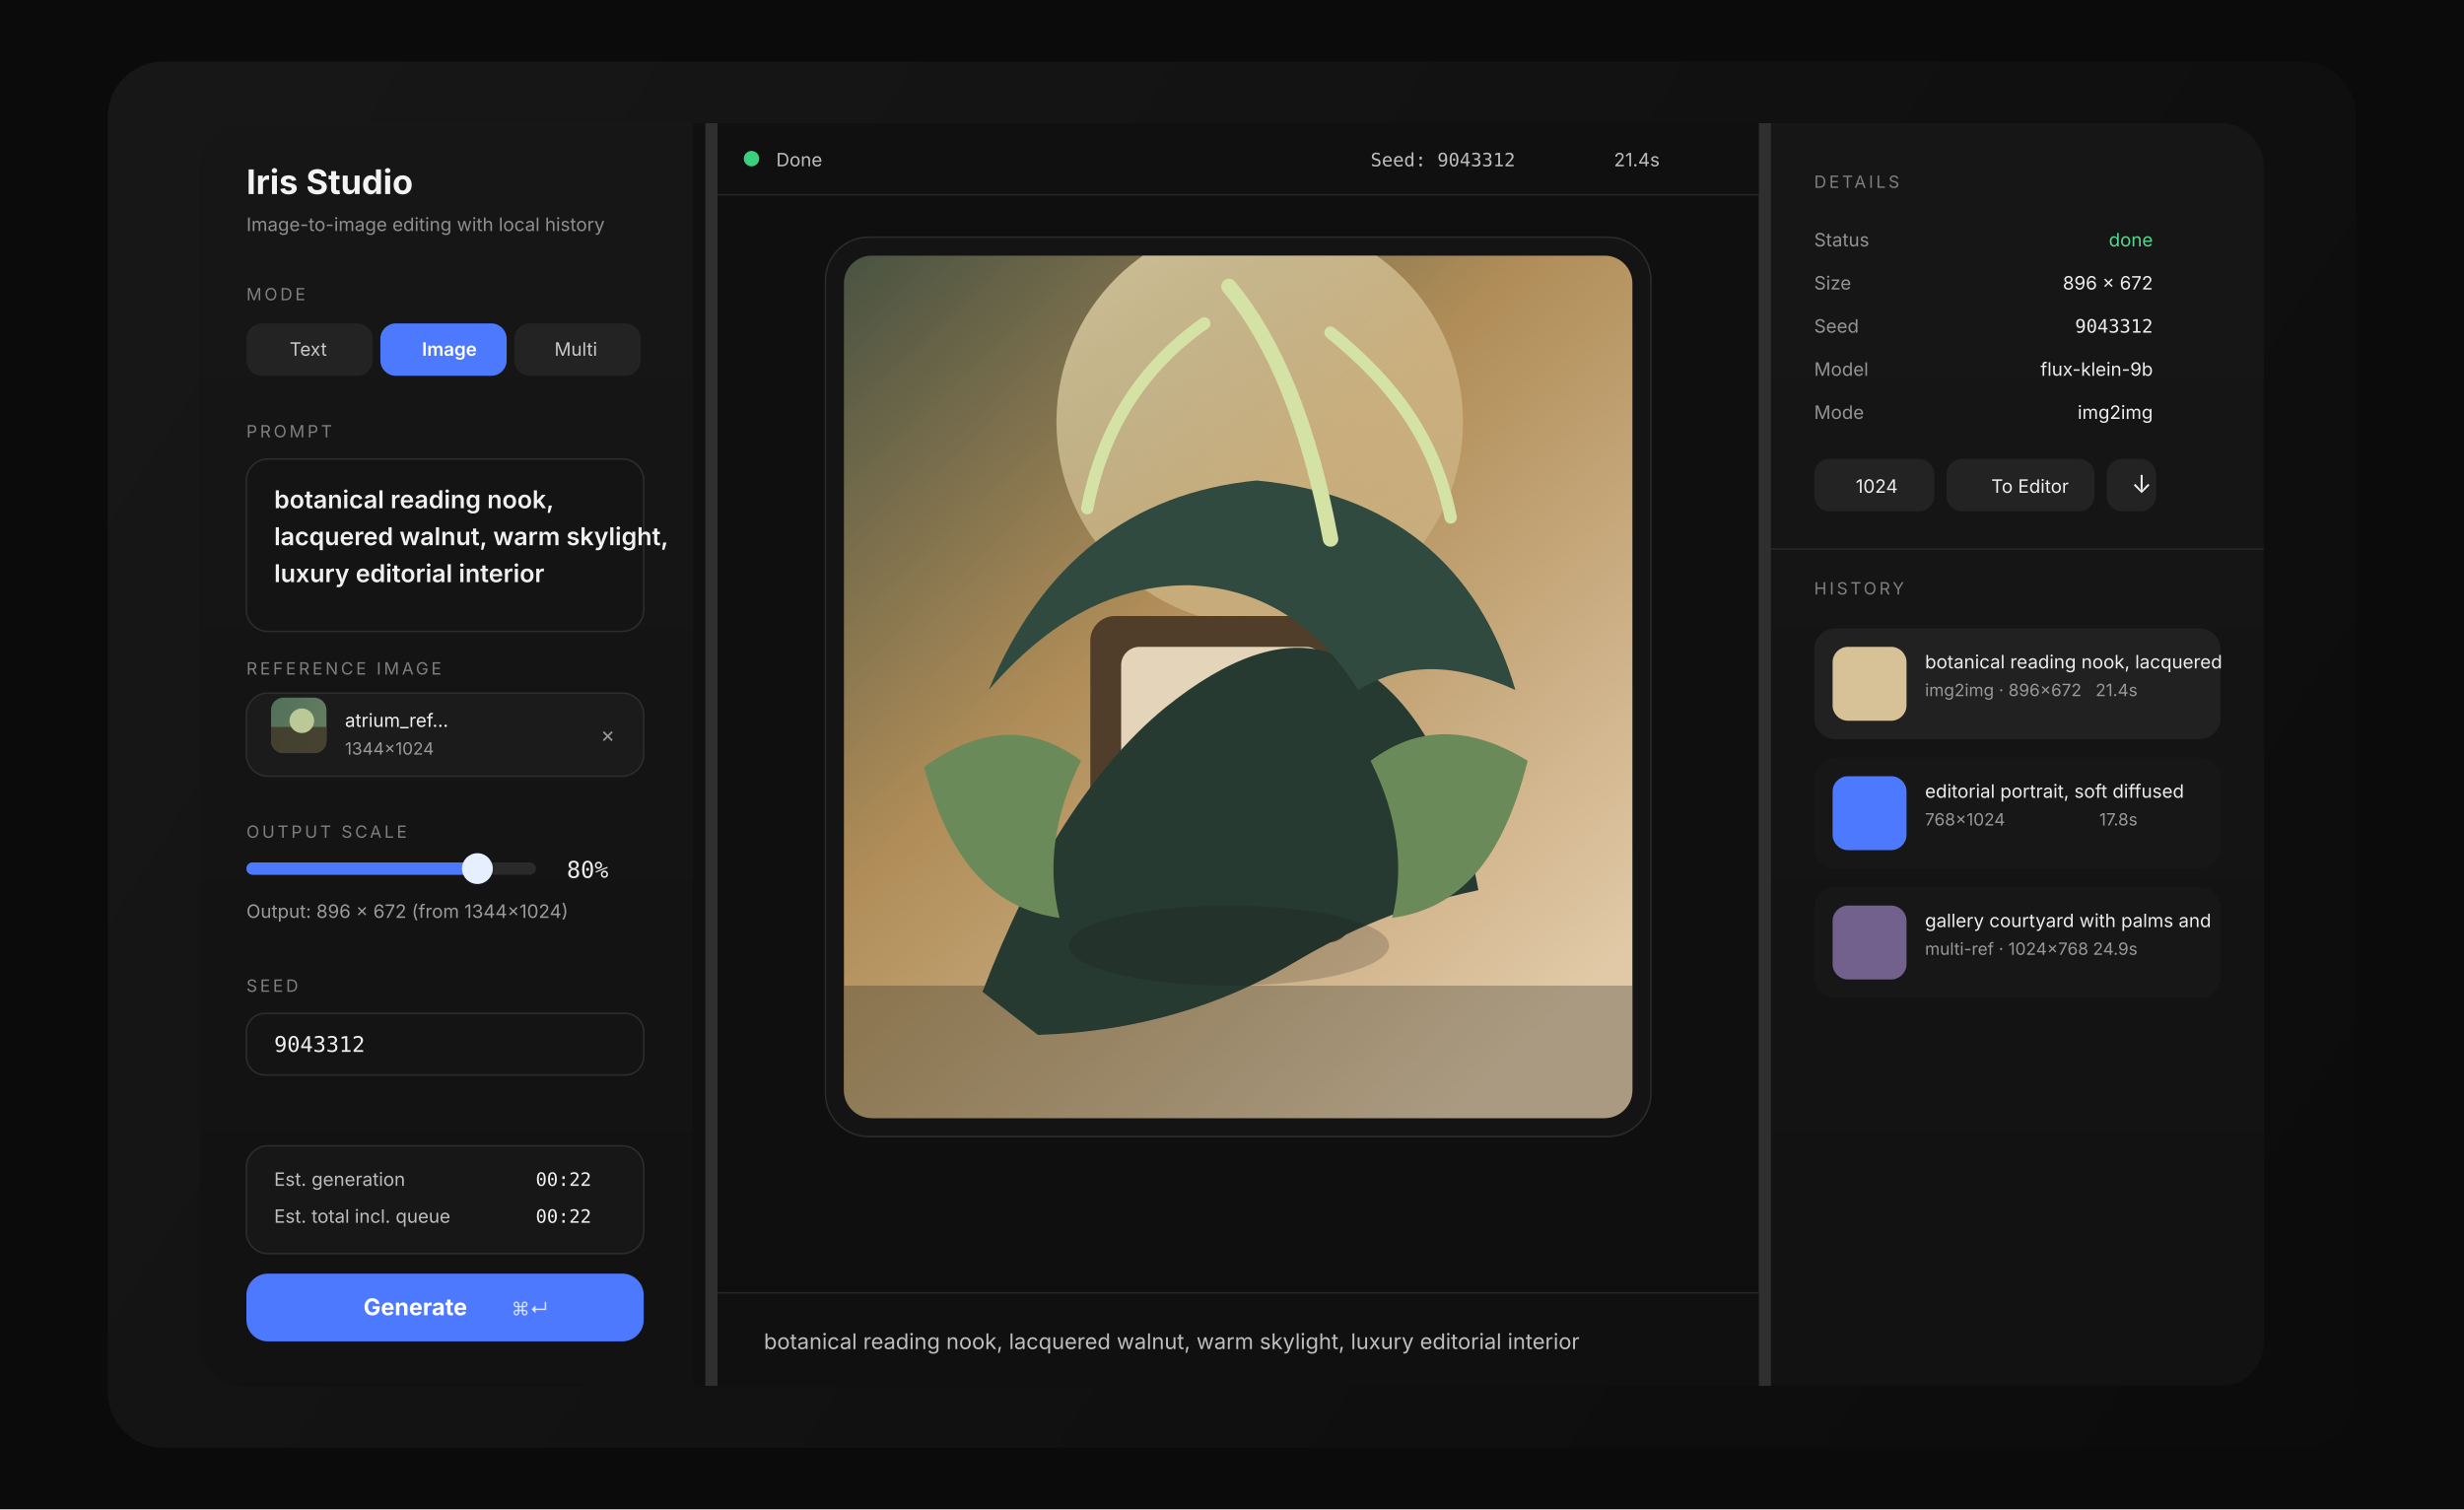
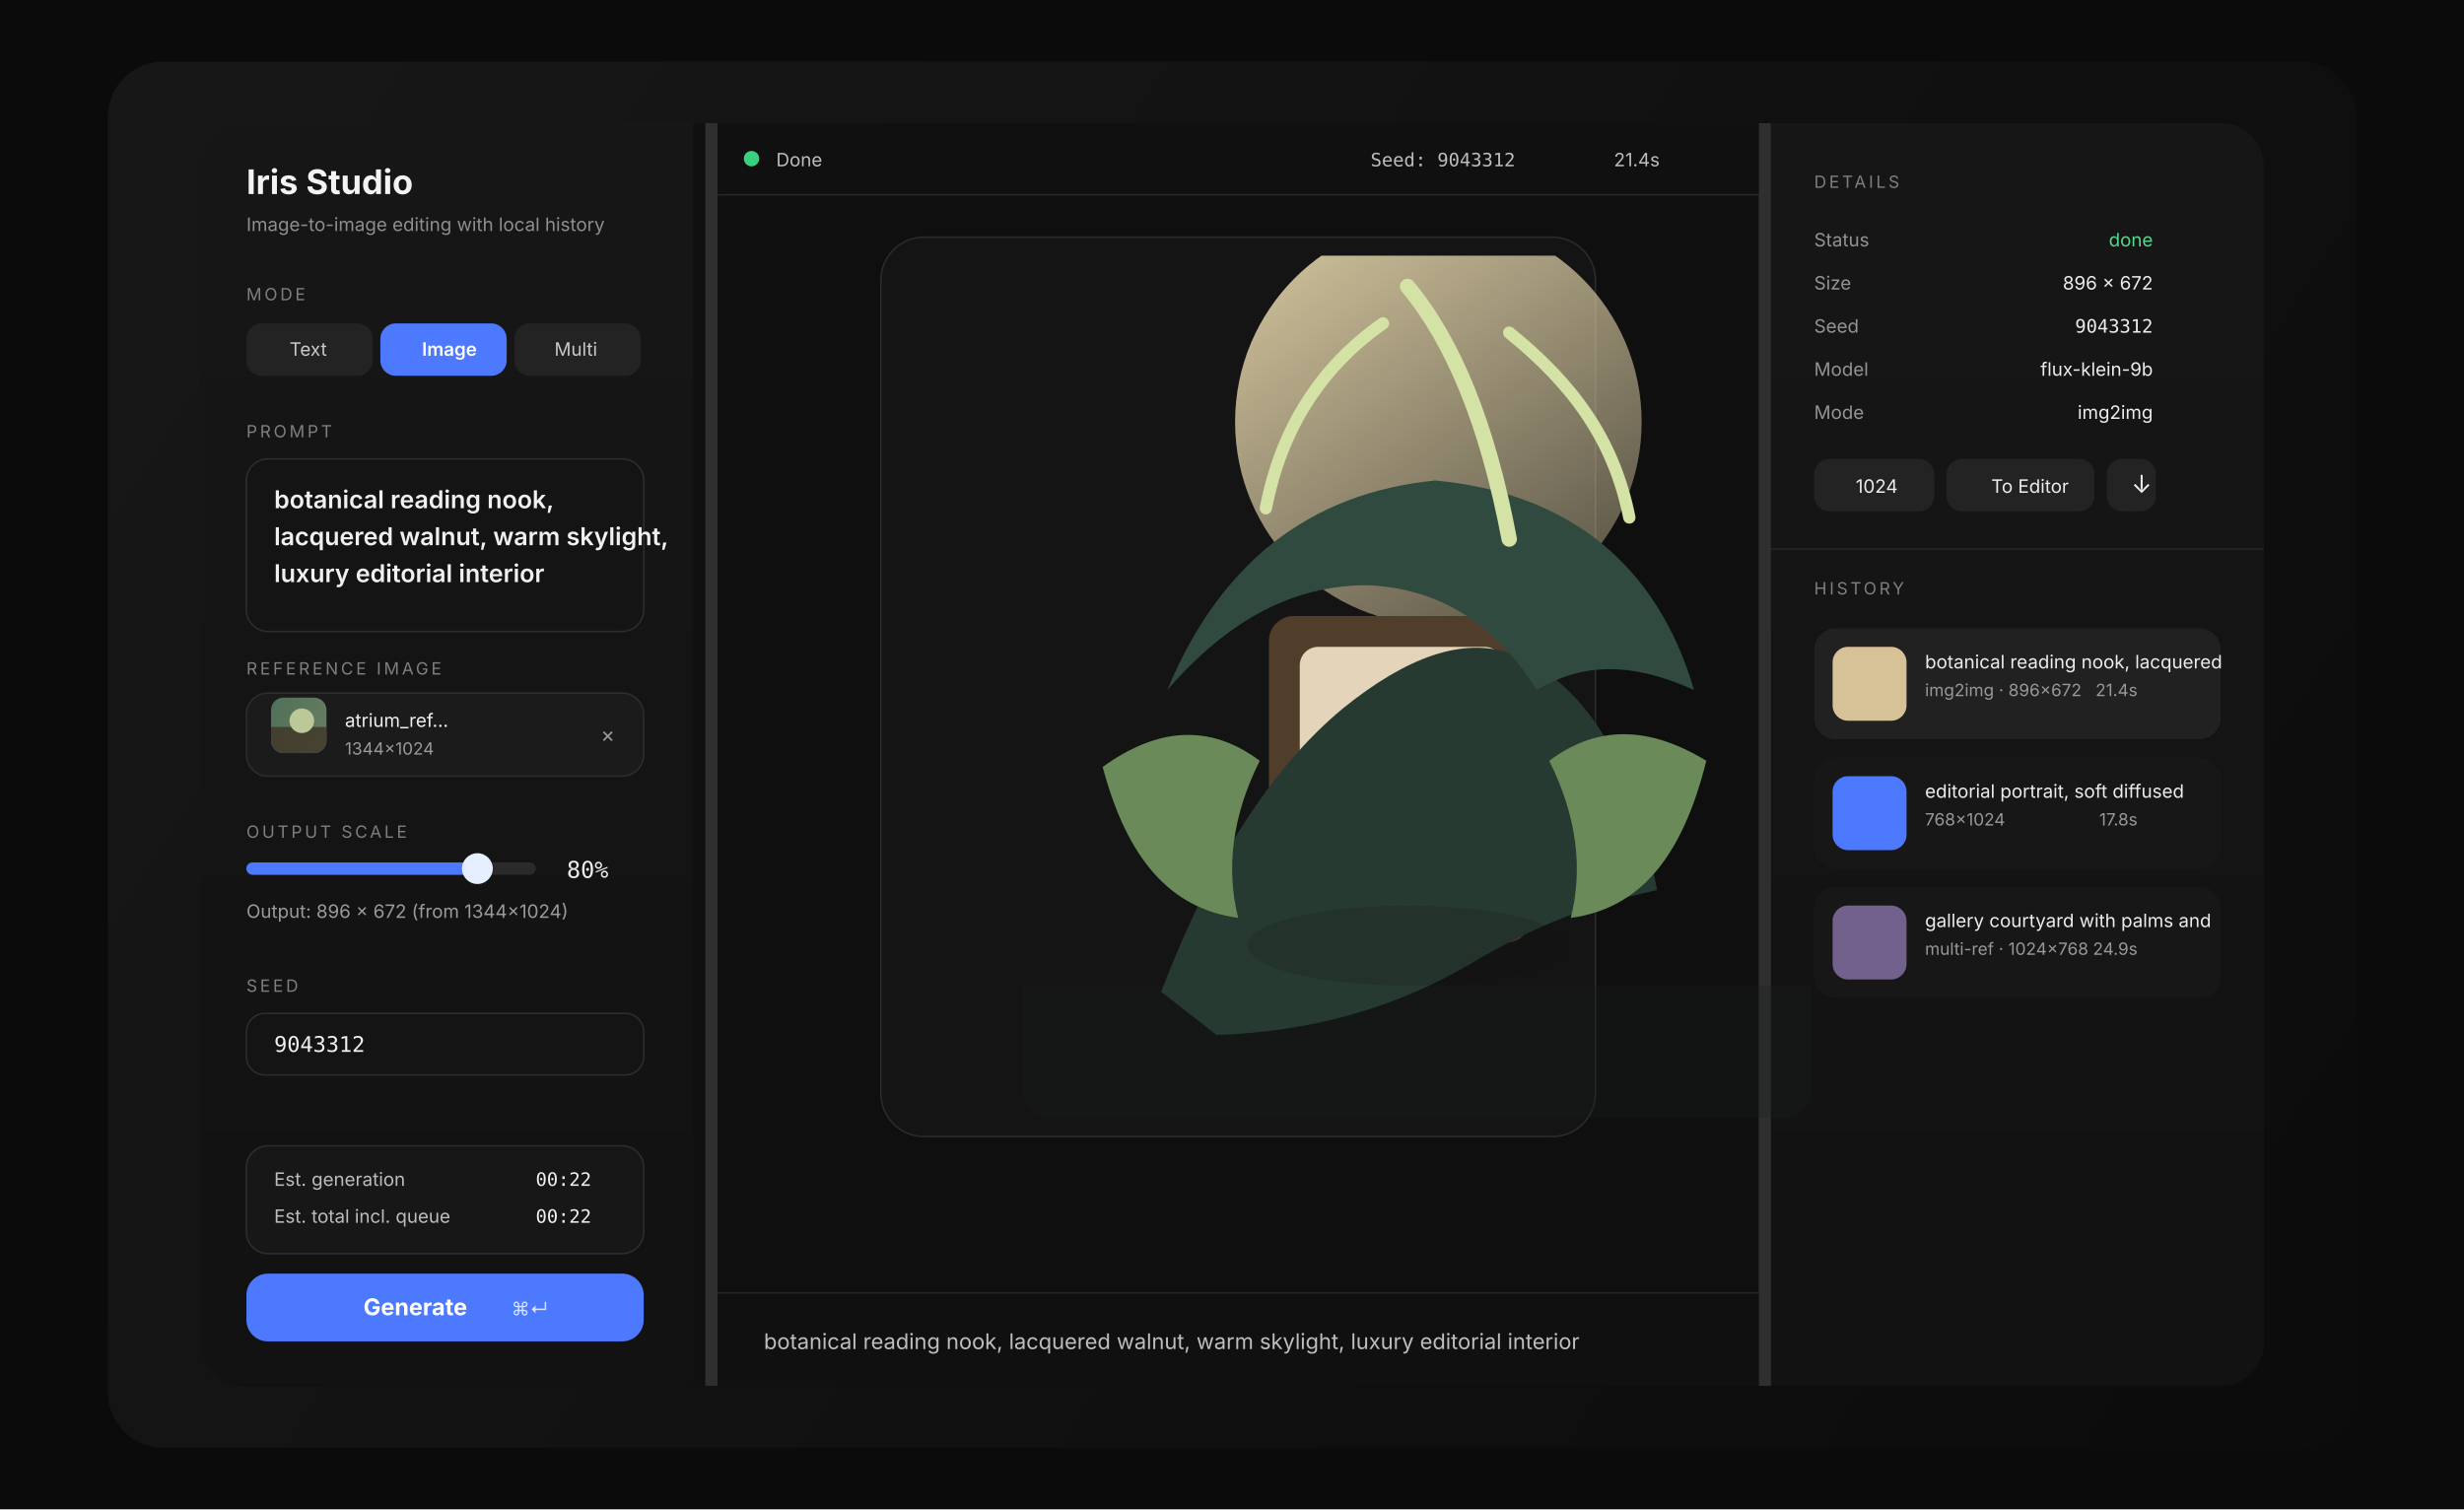
<svg xmlns="http://www.w3.org/2000/svg" width="1600" height="980" viewBox="0 0 1600 980" fill="none">
  <defs>
    <linearGradient id="bg" x1="160" y1="70" x2="1460" y2="900" gradientUnits="userSpaceOnUse">
      <stop stop-color="#171717" />
      <stop offset="1" stop-color="#0C0C0C" />
    </linearGradient>
    <linearGradient id="panel" x1="0" y1="0" x2="0" y2="980" gradientUnits="userSpaceOnUse">
      <stop stop-color="#171717" />
      <stop offset="1" stop-color="#111111" />
    </linearGradient>
    <linearGradient id="refGrad" x1="170" y1="458" x2="408" y2="562" gradientUnits="userSpaceOnUse">
      <stop stop-color="#4E6F57" />
      <stop offset="1" stop-color="#D7C197" />
    </linearGradient>
-     <linearGradient id="outputGrad" x1="544" y1="182" x2="1052" y2="728" gradientUnits="userSpaceOnUse">
+     <linearGradient id="outputGrad" x1="660" y1="182" x2="1168" y2="728" gradientUnits="userSpaceOnUse">
      <stop stop-color="#31453C" />
      <stop offset="0.5" stop-color="#B08D58" />
      <stop offset="1" stop-color="#E1C9A7" />
    </linearGradient>
-     <linearGradient id="leafGlow" x1="674" y1="194" x2="960" y2="604" gradientUnits="userSpaceOnUse">
+     <linearGradient id="leafGlow" x1="790" y1="194" x2="1076" y2="604" gradientUnits="userSpaceOnUse">
      <stop stop-color="#EBDBAF" stop-opacity="0.85" />
      <stop offset="1" stop-color="#EBDBAF" stop-opacity="0" />
    </linearGradient>
    <filter id="shadow" x="82" y="32" width="1436" height="916" filterUnits="userSpaceOnUse" color-interpolation-filters="sRGB">
      <feFlood flood-opacity="0" result="BackgroundImageFix" />
      <feColorMatrix in="SourceAlpha" type="matrix" values="0 0 0 0 0 0 0 0 0 0 0 0 0 0 0 0 0 0 127 0" result="hardAlpha" />
      <feOffset dy="18" />
      <feGaussianBlur stdDeviation="24" />
      <feColorMatrix type="matrix" values="0 0 0 0 0 0 0 0 0 0 0 0 0 0 0 0 0 0 0.45 0" />
      <feBlend mode="normal" in2="BackgroundImageFix" result="effect1_dropShadow_1_1" />
      <feBlend mode="normal" in="SourceGraphic" in2="effect1_dropShadow_1_1" result="shape" />
    </filter>
    <clipPath id="screenClip">
      <rect x="130" y="80" width="1340" height="820" rx="28" />
    </clipPath>
    <clipPath id="canvasClip">
-       <rect x="548" y="166" width="512" height="560" rx="18" />
+       <rect x="664" y="166" width="512" height="560" rx="18" />
    </clipPath>
    <clipPath id="refClip">
      <rect x="176" y="453" width="36" height="36" rx="8" />
    </clipPath>
  </defs>
  <rect width="1600" height="980" fill="#0B0B0B" />
  <rect x="70" y="40" width="1460" height="900" rx="36" fill="url(#bg)" />
  <g filter="url(#shadow)" clip-path="url(#screenClip)">
    <rect x="130" y="80" width="1340" height="820" rx="28" fill="#101010" />
    <rect x="130" y="80" width="320" height="820" fill="url(#panel)" />
    <rect x="458" y="80" width="8" height="820" fill="#2F2F2F" />
    <rect x="466" y="80" width="676" height="820" fill="#0F0F0F" />
    <rect x="1142" y="80" width="8" height="820" fill="#2F2F2F" />
    <rect x="1150" y="80" width="320" height="820" fill="url(#panel)" />
    <text x="160" y="126" fill="#F3F3F3" font-size="22" font-family="Inter, Arial, sans-serif" font-weight="700">Iris Studio</text>
    <text x="160" y="150" fill="#8E8E8E" font-size="12" font-family="Inter, Arial, sans-serif">Image-to-image editing with local history</text>
    <text x="160" y="195" fill="#7F7F7F" font-size="11" font-family="Inter, Arial, sans-serif" letter-spacing="1.8">MODE</text>
    <rect x="160" y="210" width="82" height="34" rx="10" fill="#232323" />
    <rect x="247" y="210" width="82" height="34" rx="10" fill="#4D79FF" />
    <rect x="334" y="210" width="82" height="34" rx="10" fill="#232323" />
    <text x="188" y="231" fill="#C9C9C9" font-size="12" font-family="Inter, Arial, sans-serif">Text</text>
    <text x="274" y="231" fill="#FFFFFF" font-size="12" font-family="Inter, Arial, sans-serif" font-weight="600">Image</text>
    <text x="360" y="231" fill="#C9C9C9" font-size="12" font-family="Inter, Arial, sans-serif">Multi</text>
    <text x="160" y="284" fill="#7F7F7F" font-size="11" font-family="Inter, Arial, sans-serif" letter-spacing="1.8">PROMPT</text>
    <rect x="160" y="298" width="258" height="112" rx="14" fill="#141414" stroke="#2D2D2D" />
    <text x="178" y="330" fill="#F0F0F0" font-size="16" font-family="Inter, Arial, sans-serif" font-weight="600">botanical reading nook,</text>
    <text x="178" y="354" fill="#F0F0F0" font-size="16" font-family="Inter, Arial, sans-serif" font-weight="600">lacquered walnut, warm skylight,</text>
    <text x="178" y="378" fill="#F0F0F0" font-size="16" font-family="Inter, Arial, sans-serif" font-weight="600">luxury editorial interior</text>
    <text x="160" y="438" fill="#7F7F7F" font-size="11" font-family="Inter, Arial, sans-serif" letter-spacing="1.8">REFERENCE IMAGE</text>
    <rect x="160" y="450" width="258" height="54" rx="14" fill="#1B1B1B" stroke="#2D2D2D" />
    <g clip-path="url(#refClip)">
      <rect x="176" y="453" width="36" height="36" fill="url(#refGrad)" />
      <rect x="176" y="472" width="36" height="17" fill="#3F3326" opacity="0.8" />
      <circle cx="196" cy="468" r="8" fill="#BAC997" />
    </g>
    <text x="224" y="472" fill="#EFEFEF" font-size="12" font-family="Inter, Arial, sans-serif">atrium_ref…</text>
    <text x="224" y="490" fill="#9A9A9A" font-size="11" font-family="Inter, Arial, sans-serif">1344×1024</text>
    <text x="390" y="482" fill="#9A9A9A" font-size="14" font-family="Inter, Arial, sans-serif">×</text>
    <text x="160" y="544" fill="#7F7F7F" font-size="11" font-family="Inter, Arial, sans-serif" letter-spacing="1.8">OUTPUT SCALE</text>
    <rect x="160" y="560" width="188" height="8" rx="4" fill="#2A2A2A" />
    <rect x="160" y="560" width="150" height="8" rx="4" fill="#4D79FF" />
    <circle cx="310" cy="564" r="10" fill="#E6EFFF" />
    <text x="368" y="570" fill="#EDEDED" font-size="15" font-family="JetBrains Mono, monospace">80%</text>
    <text x="160" y="596" fill="#9A9A9A" font-size="12" font-family="Inter, Arial, sans-serif">Output: 896 × 672 (from 1344×1024)</text>
    <text x="160" y="644" fill="#7F7F7F" font-size="11" font-family="Inter, Arial, sans-serif" letter-spacing="1.8">SEED</text>
    <rect x="160" y="658" width="258" height="40" rx="12" fill="#141414" stroke="#2D2D2D" />
    <text x="178" y="683" fill="#F0F0F0" font-size="14" font-family="JetBrains Mono, monospace">9043312</text>
    <rect x="160" y="744" width="258" height="70" rx="14" fill="#171717" stroke="#2D2D2D" />
    <text x="178" y="770" fill="#BDBDBD" font-size="12" font-family="Inter, Arial, sans-serif">Est. generation</text>
    <text x="384" y="770" fill="#F0F0F0" font-size="12" font-family="JetBrains Mono, monospace" text-anchor="end">00:22</text>
    <text x="178" y="794" fill="#BDBDBD" font-size="12" font-family="Inter, Arial, sans-serif">Est. total incl. queue</text>
    <text x="384" y="794" fill="#F0F0F0" font-size="12" font-family="JetBrains Mono, monospace" text-anchor="end">00:22</text>
    <rect x="160" y="827" width="258" height="44" rx="14" fill="#4D79FF" />
    <text x="236" y="854" fill="#FFFFFF" font-size="15" font-family="Inter, Arial, sans-serif" font-weight="700">Generate</text>
    <text x="332" y="854" fill="#D7E2FF" font-size="12" font-family="Inter, Arial, sans-serif">⌘↵</text>
    <rect x="466" y="80" width="676" height="46" fill="#101010" />
    <rect x="466" y="126" width="676" height="1" fill="#262626" />
    <circle cx="488" cy="103" r="5" fill="#39D07E" />
    <text x="504" y="108" fill="#BDBDBD" font-size="12" font-family="Inter, Arial, sans-serif">Done</text>
    <text x="890" y="108" fill="#BDBDBD" font-size="12" font-family="JetBrains Mono, monospace">Seed: 9043312</text>
    <text x="1048" y="108" fill="#BDBDBD" font-size="12" font-family="Inter, Arial, sans-serif">21.4s</text>
-     <rect x="536" y="154" width="536" height="584" rx="28" fill="#141414" stroke="#2B2B2B" />
+     <rect x="572" y="154" width="464" height="584" rx="28" fill="#141414" stroke="#2B2B2B" />
    <g clip-path="url(#canvasClip)">
-       <g transform="translate(-116 0)">
-         <rect x="664" y="166" width="512" height="560" fill="url(#outputGrad)" />
-         <rect x="664" y="640" width="512" height="86" fill="#1A201C" opacity="0.28" />
-         <circle cx="934" cy="274" r="132" fill="url(#leafGlow)" />
-         <rect x="824" y="400" width="170" height="212" rx="16" fill="#503D2A" />
-         <rect x="844" y="420" width="132" height="132" rx="12" fill="#E4D4B9" />
-         <path d="M754 644C786 560 826 498 872 460C914 426 950 414 980 424C1028 442 1060 492 1076 578C1028 588 992 604 958 624C908 654 852 670 790 672L754 644Z" fill="#273A31" />
-         <path d="M758 448C792 366 850 320 932 312C1018 320 1076 366 1100 448C1060 430 1028 430 998 448C970 404 934 382 888 380C840 380 798 402 758 448Z" fill="#304A40" />
-         <path d="M716 498C752 472 786 470 818 494C800 530 796 564 804 596C760 590 732 558 716 498Z" fill="#6A8A5A" />
-         <path d="M1108 494C1072 472 1038 470 1006 494C1024 530 1028 564 1020 596C1064 590 1092 558 1108 494Z" fill="#6A8A5A" />
-         <path d="M914 186C944 222 966 276 980 350" stroke="#D4E2A6" stroke-width="10" stroke-linecap="round" />
-         <path d="M898 210C858 238 832 278 822 330" stroke="#D4E2A6" stroke-width="8" stroke-linecap="round" />
-         <path d="M980 216C1022 250 1048 286 1058 336" stroke="#D4E2A6" stroke-width="8" stroke-linecap="round" />
-         <ellipse cx="914" cy="614" rx="104" ry="26" fill="#111111" opacity="0.18" />
+       <g transform="translate(-104 0)">
+         <rect width="512" height="560" fill="url(#outputGrad)" />
      </g>
+       <rect x="664" y="640" width="512" height="86" fill="#1A201C" opacity="0.28" />
+       <circle cx="934" cy="274" r="132" fill="url(#leafGlow)" />
+       <rect x="824" y="400" width="170" height="212" rx="16" fill="#503D2A" />
+       <rect x="844" y="420" width="132" height="132" rx="12" fill="#E4D4B9" />
+       <path d="M754 644C786 560 826 498 872 460C914 426 950 414 980 424C1028 442 1060 492 1076 578C1028 588 992 604 958 624C908 654 852 670 790 672L754 644Z" fill="#273A31" />
+       <path d="M758 448C792 366 850 320 932 312C1018 320 1076 366 1100 448C1060 430 1028 430 998 448C970 404 934 382 888 380C840 380 798 402 758 448Z" fill="#304A40" />
+       <path d="M716 498C752 472 786 470 818 494C800 530 796 564 804 596C760 590 732 558 716 498Z" fill="#6A8A5A" />
+       <path d="M1108 494C1072 472 1038 470 1006 494C1024 530 1028 564 1020 596C1064 590 1092 558 1108 494Z" fill="#6A8A5A" />
+       <path d="M914 186C944 222 966 276 980 350" stroke="#D4E2A6" stroke-width="10" stroke-linecap="round" />
+       <path d="M898 210C858 238 832 278 822 330" stroke="#D4E2A6" stroke-width="8" stroke-linecap="round" />
+       <path d="M980 216C1022 250 1048 286 1058 336" stroke="#D4E2A6" stroke-width="8" stroke-linecap="round" />
+       <ellipse cx="914" cy="614" rx="104" ry="26" fill="#111111" opacity="0.18" />
    </g>
    <rect x="466" y="840" width="676" height="60" fill="#101010" />
    <rect x="466" y="839" width="676" height="1" fill="#262626" />
    <text x="496" y="876" fill="#BEBEBE" font-size="14" font-family="Inter, Arial, sans-serif">botanical reading nook, lacquered walnut, warm skylight, luxury editorial interior</text>
    <text x="1178" y="122" fill="#7F7F7F" font-size="11" font-family="Inter, Arial, sans-serif" letter-spacing="1.8">DETAILS</text>
    <text x="1178" y="160" fill="#939393" font-size="12" font-family="Inter, Arial, sans-serif">Status</text>
    <text x="1398" y="160" fill="#57D68D" font-size="12" font-family="Inter, Arial, sans-serif" text-anchor="end">done</text>
    <text x="1178" y="188" fill="#939393" font-size="12" font-family="Inter, Arial, sans-serif">Size</text>
    <text x="1398" y="188" fill="#EDEDED" font-size="12" font-family="Inter, Arial, sans-serif" text-anchor="end">896 × 672</text>
    <text x="1178" y="216" fill="#939393" font-size="12" font-family="Inter, Arial, sans-serif">Seed</text>
    <text x="1398" y="216" fill="#EDEDED" font-size="12" font-family="JetBrains Mono, monospace" text-anchor="end">9043312</text>
    <text x="1178" y="244" fill="#939393" font-size="12" font-family="Inter, Arial, sans-serif">Model</text>
    <text x="1398" y="244" fill="#EDEDED" font-size="12" font-family="Inter, Arial, sans-serif" text-anchor="end">flux-klein-9b</text>
    <text x="1178" y="272" fill="#939393" font-size="12" font-family="Inter, Arial, sans-serif">Mode</text>
    <text x="1398" y="272" fill="#EDEDED" font-size="12" font-family="Inter, Arial, sans-serif" text-anchor="end">img2img</text>
    <rect x="1178" y="298" width="78" height="34" rx="10" fill="#232323" />
    <rect x="1264" y="298" width="96" height="34" rx="10" fill="#232323" />
    <rect x="1368" y="298" width="32" height="34" rx="10" fill="#232323" />
    <text x="1205" y="320" fill="#EDEDED" font-size="12" font-family="Inter, Arial, sans-serif">1024</text>
    <text x="1293" y="320" fill="#EDEDED" font-size="12" font-family="Inter, Arial, sans-serif">To Editor</text>
    <text x="1384" y="320" fill="#EDEDED" font-size="16" font-family="Inter, Arial, sans-serif">↓</text>
    <rect x="1150" y="356" width="320" height="1" fill="#262626" />
    <text x="1178" y="386" fill="#7F7F7F" font-size="11" font-family="Inter, Arial, sans-serif" letter-spacing="1.8">HISTORY</text>
    <rect x="1178" y="408" width="264" height="72" rx="14" fill="#212121" />
    <rect x="1190" y="420" width="48" height="48" rx="10" fill="url(#refGrad)" />
    <text x="1250" y="434" fill="#EDEDED" font-size="12" font-family="Inter, Arial, sans-serif">botanical reading nook, lacquered</text>
    <text x="1250" y="452" fill="#989898" font-size="11" font-family="Inter, Arial, sans-serif">img2img · 896×672</text>
    <text x="1388" y="452" fill="#989898" font-size="11" font-family="Inter, Arial, sans-serif" text-anchor="end">21.4s</text>
    <rect x="1178" y="492" width="264" height="72" rx="14" fill="#171717" />
    <rect x="1190" y="504" width="48" height="48" rx="10" fill="#4D79FF" />
    <text x="1250" y="518" fill="#EDEDED" font-size="12" font-family="Inter, Arial, sans-serif">editorial portrait, soft diffused</text>
    <text x="1250" y="536" fill="#989898" font-size="11" font-family="Inter, Arial, sans-serif">768×1024</text>
    <text x="1388" y="536" fill="#989898" font-size="11" font-family="Inter, Arial, sans-serif" text-anchor="end">17.8s</text>
    <rect x="1178" y="576" width="264" height="72" rx="14" fill="#171717" />
    <rect x="1190" y="588" width="48" height="48" rx="10" fill="#72618D" />
    <text x="1250" y="602" fill="#EDEDED" font-size="12" font-family="Inter, Arial, sans-serif">gallery courtyard with palms and</text>
    <text x="1250" y="620" fill="#989898" font-size="11" font-family="Inter, Arial, sans-serif">multi-ref · 1024×768</text>
    <text x="1388" y="620" fill="#989898" font-size="11" font-family="Inter, Arial, sans-serif" text-anchor="end">24.9s</text>
  </g>
</svg>
